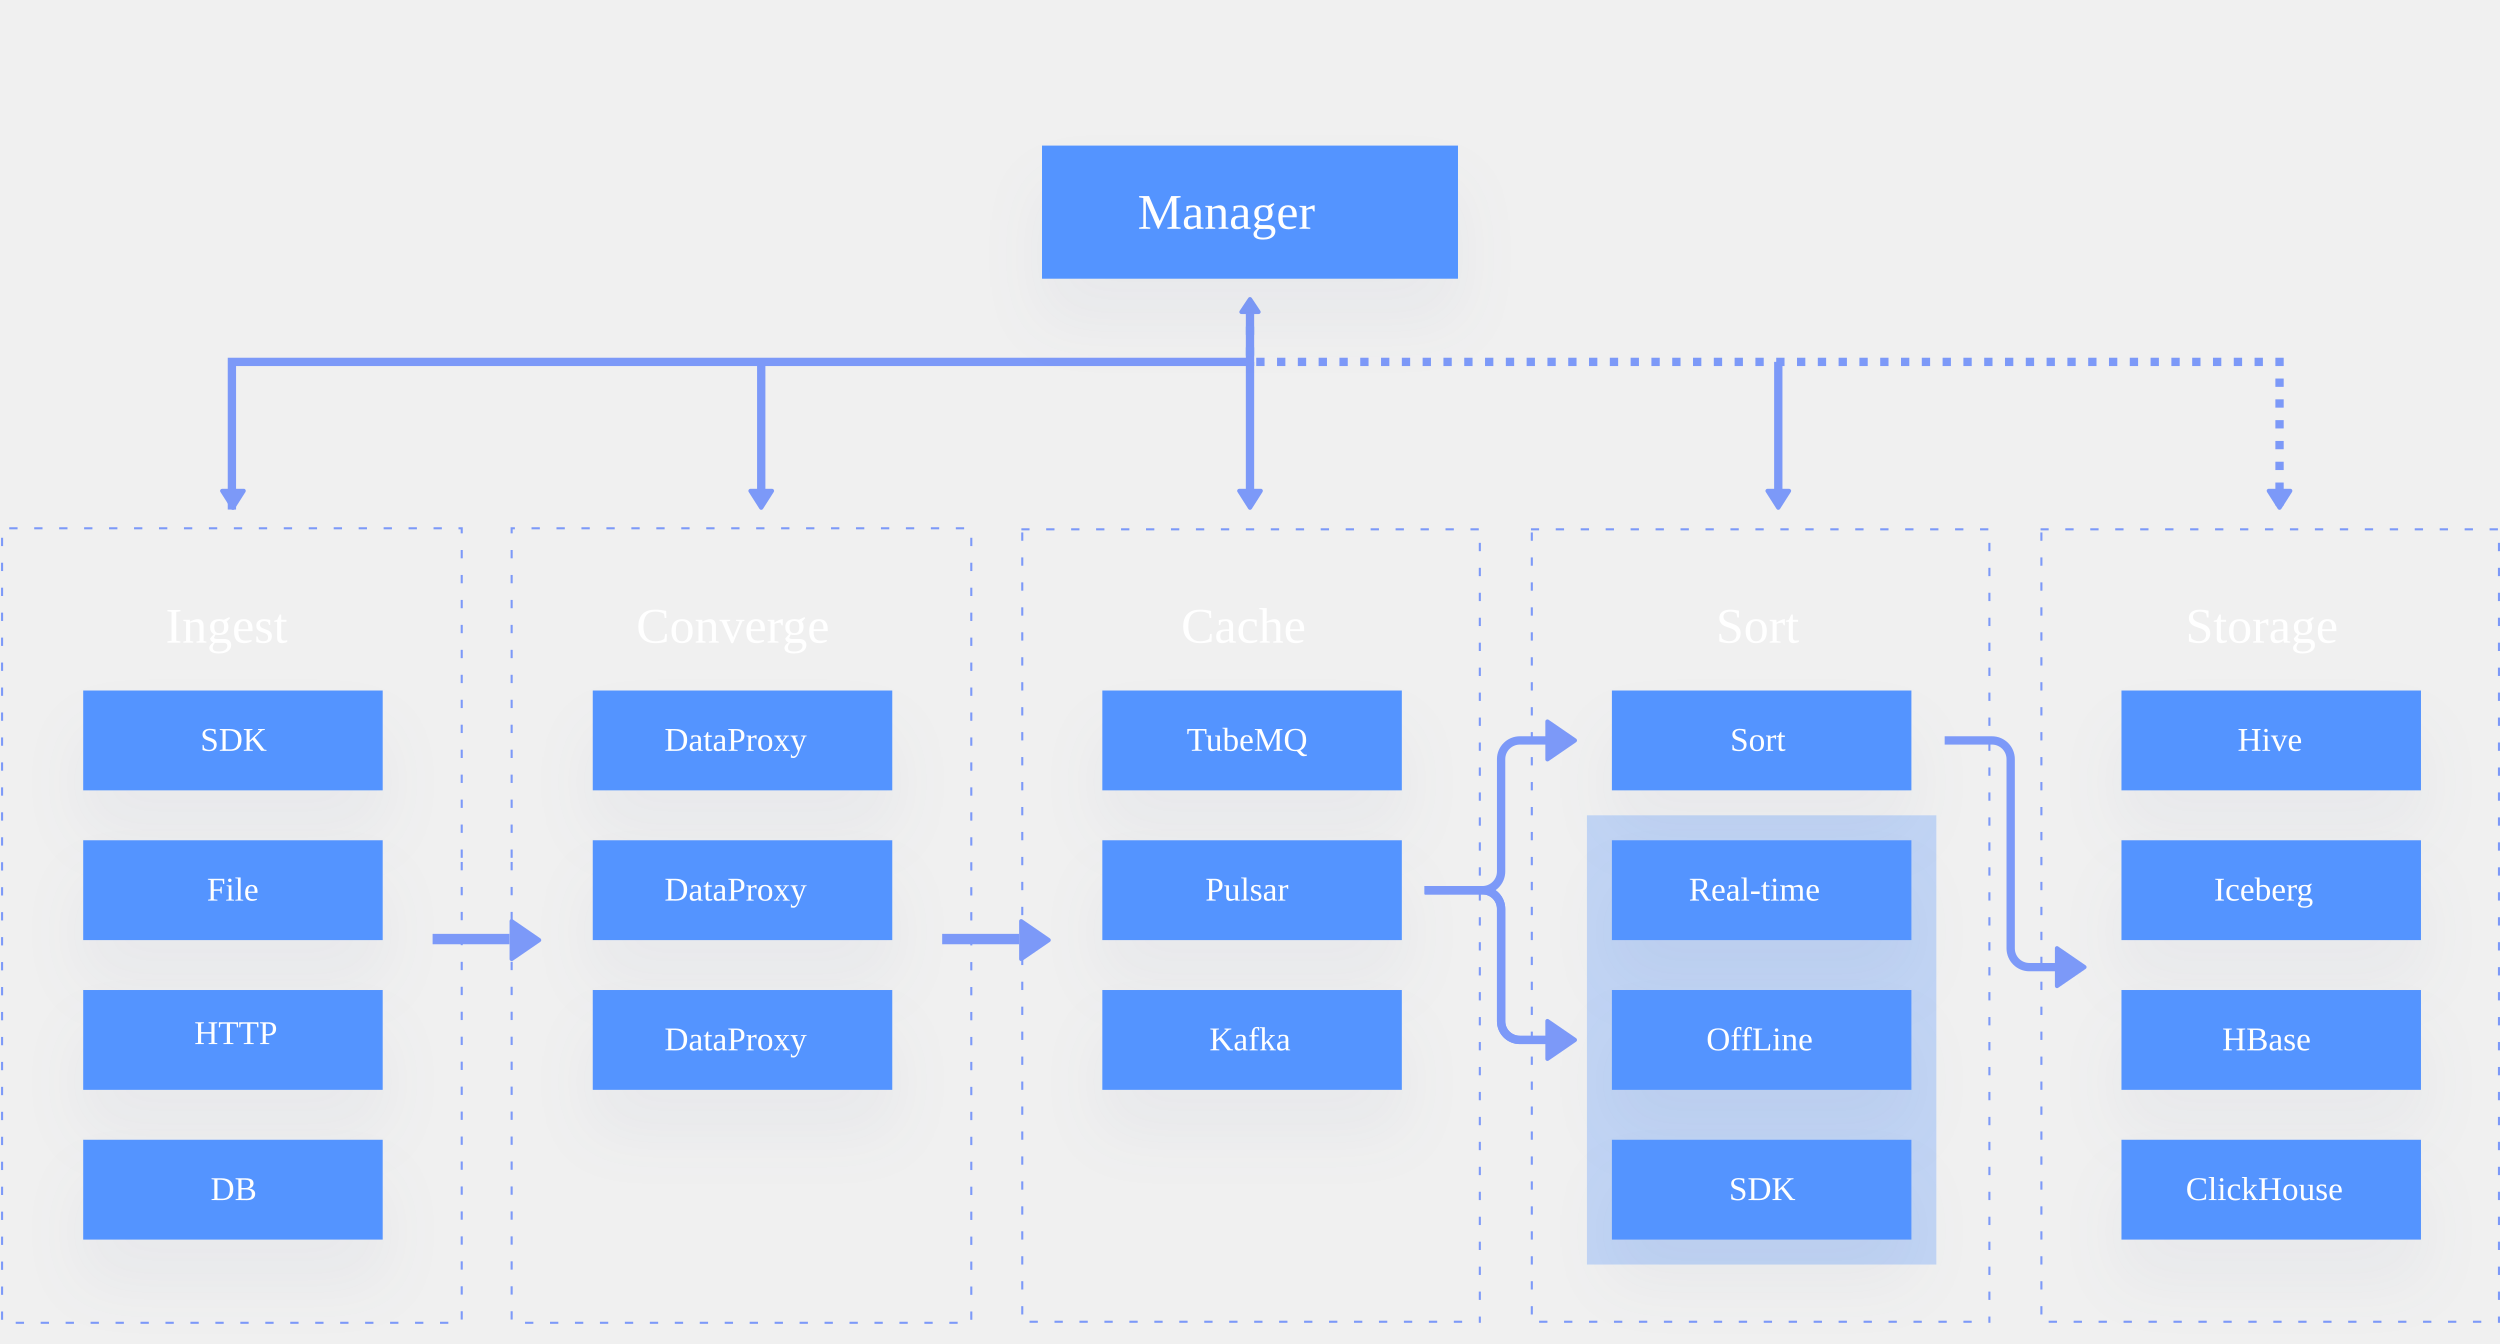
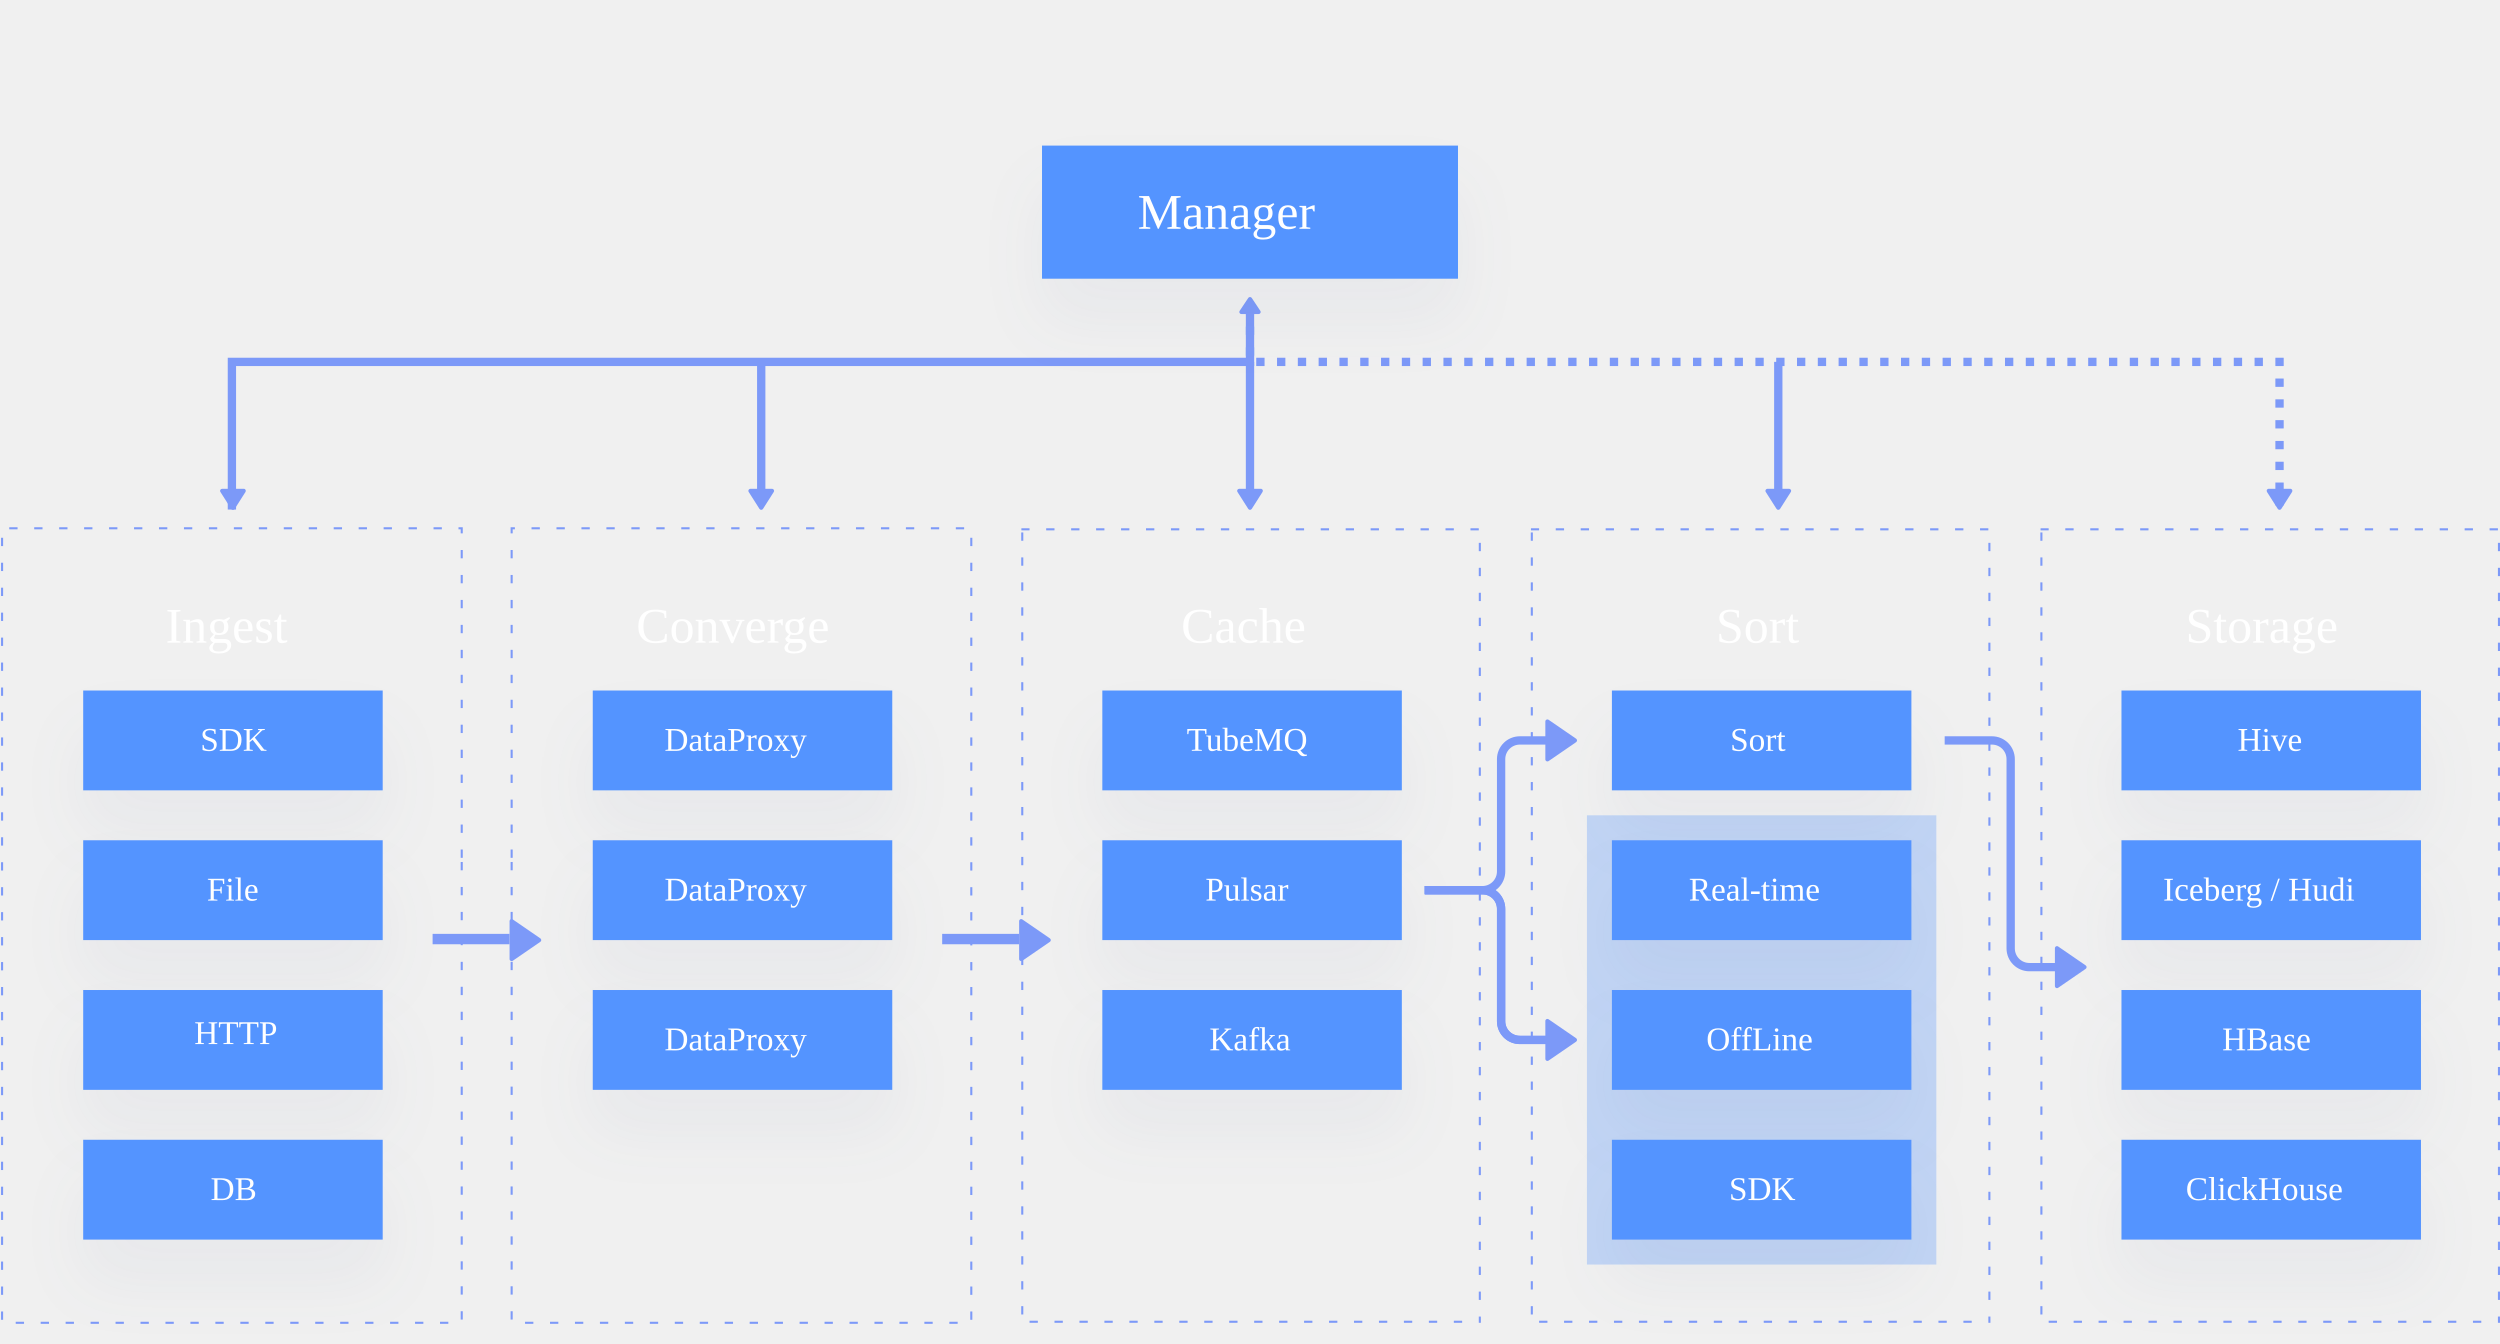
<svg xmlns="http://www.w3.org/2000/svg" xmlns:xlink="http://www.w3.org/1999/xlink" width="1202" viewBox="0 0 1202 646">
  <defs>
    <path id="e" d="M0 0h144v48H0z" />
    <filter x="-38.2%" y="-72.9%" width="176.4%" height="329.2%" filterUnits="objectBoundingBox" id="d">
      <feOffset dy="20" in="SourceAlpha" result="shadowOffsetOuter1" />
      <feGaussianBlur stdDeviation="15" in="shadowOffsetOuter1" result="shadowBlurOuter1" />
      <feColorMatrix values="0 0 0 0 0.254 0 0 0 0 0.323 0 0 0 0 0.547 0 0 0 0.05 0" in="shadowBlurOuter1" />
    </filter>
    <path id="g" d="M0 0h144v48H0z" />
    <filter x="-38.2%" y="-72.9%" width="176.4%" height="329.2%" filterUnits="objectBoundingBox" id="f">
      <feOffset dy="20" in="SourceAlpha" result="shadowOffsetOuter1" />
      <feGaussianBlur stdDeviation="15" in="shadowOffsetOuter1" result="shadowBlurOuter1" />
      <feColorMatrix values="0 0 0 0 0.254 0 0 0 0 0.323 0 0 0 0 0.547 0 0 0 0.05 0" in="shadowBlurOuter1" />
    </filter>
    <path id="i" d="M0 0h144v48H0z" />
    <filter x="-38.2%" y="-72.9%" width="176.4%" height="329.2%" filterUnits="objectBoundingBox" id="h">
      <feOffset dy="20" in="SourceAlpha" result="shadowOffsetOuter1" />
      <feGaussianBlur stdDeviation="15" in="shadowOffsetOuter1" result="shadowBlurOuter1" />
      <feColorMatrix values="0 0 0 0 0.254 0 0 0 0 0.323 0 0 0 0 0.547 0 0 0 0.05 0" in="shadowBlurOuter1" />
    </filter>
    <path id="k" d="M0 0h144v48H0z" />
    <filter x="-38.2%" y="-72.9%" width="176.4%" height="329.2%" filterUnits="objectBoundingBox" id="j">
      <feOffset dy="20" in="SourceAlpha" result="shadowOffsetOuter1" />
      <feGaussianBlur stdDeviation="15" in="shadowOffsetOuter1" result="shadowBlurOuter1" />
      <feColorMatrix values="0 0 0 0 0.254 0 0 0 0 0.323 0 0 0 0 0.547 0 0 0 0.05 0" in="shadowBlurOuter1" />
    </filter>
    <path id="m" d="M0 0h144v48H0z" />
    <filter x="-38.2%" y="-72.9%" width="176.4%" height="329.2%" filterUnits="objectBoundingBox" id="l">
      <feOffset dy="20" in="SourceAlpha" result="shadowOffsetOuter1" />
      <feGaussianBlur stdDeviation="15" in="shadowOffsetOuter1" result="shadowBlurOuter1" />
      <feColorMatrix values="0 0 0 0 0.254 0 0 0 0 0.323 0 0 0 0 0.547 0 0 0 0.05 0" in="shadowBlurOuter1" />
    </filter>
    <path id="o" d="M0 0h144v48H0z" />
    <filter x="-38.2%" y="-72.9%" width="176.4%" height="329.2%" filterUnits="objectBoundingBox" id="n">
      <feOffset dy="20" in="SourceAlpha" result="shadowOffsetOuter1" />
      <feGaussianBlur stdDeviation="15" in="shadowOffsetOuter1" result="shadowBlurOuter1" />
      <feColorMatrix values="0 0 0 0 0.254 0 0 0 0 0.323 0 0 0 0 0.547 0 0 0 0.05 0" in="shadowBlurOuter1" />
    </filter>
    <path id="q" d="M0 0h144v48H0z" />
    <filter x="-38.2%" y="-72.9%" width="176.4%" height="329.2%" filterUnits="objectBoundingBox" id="p">
      <feOffset dy="20" in="SourceAlpha" result="shadowOffsetOuter1" />
      <feGaussianBlur stdDeviation="15" in="shadowOffsetOuter1" result="shadowBlurOuter1" />
      <feColorMatrix values="0 0 0 0 0.254 0 0 0 0 0.323 0 0 0 0 0.547 0 0 0 0.05 0" in="shadowBlurOuter1" />
    </filter>
    <path id="a" d="M38 0h221v382H38z" />
    <mask id="r" x="0" y="0" width="221" height="382" fill="#fff">
      <use xlink:href="#a" />
    </mask>
    <path id="t" d="M0 0h144v48H0z" />
    <filter x="-38.2%" y="-72.9%" width="176.4%" height="329.2%" filterUnits="objectBoundingBox" id="s">
      <feOffset dy="20" in="SourceAlpha" result="shadowOffsetOuter1" />
      <feGaussianBlur stdDeviation="15" in="shadowOffsetOuter1" result="shadowBlurOuter1" />
      <feColorMatrix values="0 0 0 0 0.254 0 0 0 0 0.323 0 0 0 0 0.547 0 0 0 0.05 0" in="shadowBlurOuter1" />
    </filter>
    <path id="v" d="M77 0h144v48H77z" />
    <filter x="-38.2%" y="-72.9%" width="176.4%" height="329.2%" filterUnits="objectBoundingBox" id="u">
      <feOffset dy="20" in="SourceAlpha" result="shadowOffsetOuter1" />
      <feGaussianBlur stdDeviation="15" in="shadowOffsetOuter1" result="shadowBlurOuter1" />
      <feColorMatrix values="0 0 0 0 0.254 0 0 0 0 0.323 0 0 0 0 0.547 0 0 0 0.05 0" in="shadowBlurOuter1" />
    </filter>
    <path id="x" d="M0 0h144v48H0z" />
    <filter x="-38.2%" y="-72.9%" width="176.4%" height="329.2%" filterUnits="objectBoundingBox" id="w">
      <feOffset dy="20" in="SourceAlpha" result="shadowOffsetOuter1" />
      <feGaussianBlur stdDeviation="15" in="shadowOffsetOuter1" result="shadowBlurOuter1" />
      <feColorMatrix values="0 0 0 0 0.254 0 0 0 0 0.323 0 0 0 0 0.547 0 0 0 0.05 0" in="shadowBlurOuter1" />
    </filter>
    <path id="b" d="M0 0h221v382H0z" />
    <mask id="y" x="0" y="0" width="221" height="382" fill="#fff">
      <use xlink:href="#b" />
    </mask>
    <path id="A" d="M0 0h144v48H0z" />
    <filter x="-38.2%" y="-72.9%" width="176.4%" height="329.2%" filterUnits="objectBoundingBox" id="z">
      <feOffset dy="20" in="SourceAlpha" result="shadowOffsetOuter1" />
      <feGaussianBlur stdDeviation="15" in="shadowOffsetOuter1" result="shadowBlurOuter1" />
      <feColorMatrix values="0 0 0 0 0.254 0 0 0 0 0.323 0 0 0 0 0.547 0 0 0 0.05 0" in="shadowBlurOuter1" />
    </filter>
    <path id="C" d="M0 0h144v48H0z" />
    <filter x="-38.2%" y="-72.9%" width="176.4%" height="329.2%" filterUnits="objectBoundingBox" id="B">
      <feOffset dy="20" in="SourceAlpha" result="shadowOffsetOuter1" />
      <feGaussianBlur stdDeviation="15" in="shadowOffsetOuter1" result="shadowBlurOuter1" />
      <feColorMatrix values="0 0 0 0 0.254 0 0 0 0 0.323 0 0 0 0 0.547 0 0 0 0.05 0" in="shadowBlurOuter1" />
    </filter>
    <path id="E" d="M0 0h144v48H0z" />
    <filter x="-38.2%" y="-72.9%" width="176.4%" height="329.2%" filterUnits="objectBoundingBox" id="D">
      <feOffset dy="20" in="SourceAlpha" result="shadowOffsetOuter1" />
      <feGaussianBlur stdDeviation="15" in="shadowOffsetOuter1" result="shadowBlurOuter1" />
      <feColorMatrix values="0 0 0 0 0.254 0 0 0 0 0.323 0 0 0 0 0.547 0 0 0 0.05 0" in="shadowBlurOuter1" />
    </filter>
    <path id="G" d="M0 0h144v48H0z" />
    <filter x="-38.2%" y="-72.9%" width="176.4%" height="329.2%" filterUnits="objectBoundingBox" id="F">
      <feOffset dy="20" in="SourceAlpha" result="shadowOffsetOuter1" />
      <feGaussianBlur stdDeviation="15" in="shadowOffsetOuter1" result="shadowBlurOuter1" />
      <feColorMatrix values="0 0 0 0 0.254 0 0 0 0 0.323 0 0 0 0 0.547 0 0 0 0.05 0" in="shadowBlurOuter1" />
    </filter>
    <path id="c" d="M0 0h221v382H0z" />
    <mask id="H" x="0" y="0" width="221" height="382" fill="#fff">
      <use xlink:href="#c" />
    </mask>
    <path id="J" d="M0 0h144v48H0z" />
    <filter x="-38.2%" y="-72.9%" width="176.4%" height="329.2%" filterUnits="objectBoundingBox" id="I">
      <feOffset dy="20" in="SourceAlpha" result="shadowOffsetOuter1" />
      <feGaussianBlur stdDeviation="15" in="shadowOffsetOuter1" result="shadowBlurOuter1" />
      <feColorMatrix values="0 0 0 0 0.254 0 0 0 0 0.323 0 0 0 0 0.547 0 0 0 0.05 0" in="shadowBlurOuter1" />
    </filter>
    <path id="L" d="M0 0h144v48H0z" />
    <filter x="-38.2%" y="-72.9%" width="176.4%" height="329.2%" filterUnits="objectBoundingBox" id="K">
      <feOffset dy="20" in="SourceAlpha" result="shadowOffsetOuter1" />
      <feGaussianBlur stdDeviation="15" in="shadowOffsetOuter1" result="shadowBlurOuter1" />
      <feColorMatrix values="0 0 0 0 0.254 0 0 0 0 0.323 0 0 0 0 0.547 0 0 0 0.05 0" in="shadowBlurOuter1" />
    </filter>
    <path id="N" d="M0 0h144v48H0z" />
    <filter x="-38.2%" y="-72.9%" width="176.4%" height="329.2%" filterUnits="objectBoundingBox" id="M">
      <feOffset dy="20" in="SourceAlpha" result="shadowOffsetOuter1" />
      <feGaussianBlur stdDeviation="15" in="shadowOffsetOuter1" result="shadowBlurOuter1" />
      <feColorMatrix values="0 0 0 0 0.254 0 0 0 0 0.323 0 0 0 0 0.547 0 0 0 0.05 0" in="shadowBlurOuter1" />
    </filter>
    <path id="P" d="M0 0h144v48H0z" />
    <filter x="-38.2%" y="-72.9%" width="176.4%" height="329.2%" filterUnits="objectBoundingBox" id="O">
      <feOffset dy="20" in="SourceAlpha" result="shadowOffsetOuter1" />
      <feGaussianBlur stdDeviation="15" in="shadowOffsetOuter1" result="shadowBlurOuter1" />
      <feColorMatrix values="0 0 0 0 0.254 0 0 0 0 0.323 0 0 0 0 0.547 0 0 0 0.05 0" in="shadowBlurOuter1" />
    </filter>
    <path id="R" d="M0 0h200v64H0z" />
    <filter x="-27.5%" y="-54.7%" width="155%" height="271.9%" filterUnits="objectBoundingBox" id="Q">
      <feOffset dy="20" in="SourceAlpha" result="shadowOffsetOuter1" />
      <feGaussianBlur stdDeviation="15" in="shadowOffsetOuter1" result="shadowBlurOuter1" />
      <feColorMatrix values="0 0 0 0 0.254 0 0 0 0 0.323 0 0 0 0 0.547 0 0 0 0.05 0" in="shadowBlurOuter1" />
    </filter>
  </defs>
  <g fill="none" fill-rule="evenodd">
    <path class="arch-m-line" stroke="#7C99F8" stroke-width="4" d="M601 147v27H111.5v71" />
    <path class="arch-m-line" d="M601 147v27h495v69" stroke="#7C99F8" stroke-width="4" stroke-dasharray="4,6" />
    <path d="M601.844 244.674l5.178-8.137a1 1 0 0 0-.844-1.537h-10.356a1 1 0 0 0-.844 1.537l5.178 8.137a1 1 0 0 0 1.688 0zM855.844 244.674l5.178-8.137a1 1 0 0 0-.844-1.537h-10.356a1 1 0 0 0-.844 1.537l5.178 8.137a1 1 0 0 0 1.688 0zM1096.844 244.674l5.178-8.137a1 1 0 0 0-.844-1.537h-10.356a1 1 0 0 0-.844 1.537l5.178 8.137a1 1 0 0 0 1.688 0zM366.844 244.674l5.178-8.137a1 1 0 0 0-.844-1.537h-10.356a1 1 0 0 0-.844 1.537l5.178 8.137a1 1 0 0 0 1.688 0zM112.844 244.674l5.178-8.137a1 1 0 0 0-.844-1.537h-10.356a1 1 0 0 0-.844 1.537l5.178 8.137a1 1 0 0 0 1.688 0z" fill="#7C99F8" />
    <path fill="#7C99F8" d="M364 174h4v64h-4zM599 174h4v64h-4zM853 174h4v64h-4zM601.832 143.248l4.132 6.197a1 1 0 0 1-.833 1.555h-8.262a1 1 0 0 1-.833-1.555l4.132-6.197a1 1 0 0 1 1.664 0z" />
    <path d="M222 412.441V254H1v382h221V412.441z" stroke="#7C99F8" stroke-dasharray="4,8" />
    <text font-family=".AppleSystemUIFont" font-size="24" fill="#FFF" transform="translate(1 254)">
      <tspan x="78.599" y="55">Ingest</tspan>
    </text>
    <g transform="translate(40 332)">
      <use fill="#000" filter="url(#d)" xlink:href="#e" />
      <use fill="#5494FF" xlink:href="#e" />
    </g>
    <text font-family=".AppleSystemUIFont" font-size="16" fill="#FFF" transform="translate(40 332)">
      <tspan x="56.289" y="29">SDK</tspan>
    </text>
    <g transform="translate(40 404)">
      <use fill="#000" filter="url(#f)" xlink:href="#g" />
      <use fill="#5494FF" xlink:href="#g" />
    </g>
    <text font-family=".AppleSystemUIFont" font-size="16" fill="#FFF" transform="translate(40 404)">
      <tspan x="59.477" y="29">File</tspan>
    </text>
    <g transform="translate(40 476)">
      <use fill="#000" filter="url(#h)" xlink:href="#i" />
      <use fill="#5494FF" xlink:href="#i" />
    </g>
    <text font-family=".AppleSystemUIFont" font-size="16" fill="#FFF" transform="translate(40 476)">
      <tspan x="53.391" y="26">HTTP</tspan>
    </text>
    <g transform="translate(40 548)">
      <use fill="#000" filter="url(#j)" xlink:href="#k" />
      <use fill="#5494FF" xlink:href="#k" />
    </g>
    <text font-family=".AppleSystemUIFont" font-size="16" fill="#FFF" transform="translate(40 548)">
      <tspan x="61.242" y="29">DB</tspan>
    </text>
    <g fill="#7C99F8">
      <path d="M259.801 451.176l-13.234-9.099a1 1 0 0 0-1.567.824v18.198a1 1 0 0 0 1.567.824l13.234-9.099a1 1 0 0 0 0-1.648z" />
      <path d="M208 449h37v5h-37z" />
    </g>
    <path d="M757.801 355.176l-13.234-9.099a1 1 0 0 0-1.567.824v18.198a1 1 0 0 0 1.567.824l13.234-9.099a1 1 0 0 0 0-1.648zM757.801 499.176l-13.234-9.099a1 1 0 0 0-1.567.824v18.198a1 1 0 0 0 1.567.824l13.234-9.099a1 1 0 0 0 0-1.648z" fill="#7C99F8" />
    <path d="M246 412.441V254h221v382H246V412.441z" stroke="#7C99F8" stroke-dasharray="4,8" />
    <text font-family=".AppleSystemUIFont" font-size="24" fill="#FFF" transform="translate(246 254)">
      <tspan x="59.927" y="55">Converge</tspan>
    </text>
    <g transform="translate(285 332)">
      <use fill="#000" filter="url(#l)" xlink:href="#m" />
      <use fill="#5494FF" xlink:href="#m" />
    </g>
    <text font-family=".AppleSystemUIFont" font-size="16" fill="#FFF" transform="translate(285 332)">
      <tspan x="34.465" y="29">DataProxy</tspan>
    </text>
    <g transform="translate(285 404)">
      <use fill="#000" filter="url(#n)" xlink:href="#o" />
      <use fill="#5494FF" xlink:href="#o" />
    </g>
    <text font-family=".AppleSystemUIFont" font-size="16" fill="#FFF" transform="translate(285 404)">
      <tspan x="34.465" y="29">DataProxy</tspan>
    </text>
    <g>
      <g transform="translate(285 476)">
        <use fill="#000" filter="url(#p)" xlink:href="#q" />
        <use fill="#5494FF" xlink:href="#q" />
      </g>
      <text font-family=".AppleSystemUIFont" font-size="16" fill="#FFF" transform="translate(285 476)">
        <tspan x="34.465" y="29">DataProxy</tspan>
      </text>
    </g>
    <g transform="translate(453 254)">
      <use stroke="#7C99F8" mask="url(#r)" stroke-width="2" stroke-dasharray="4,8" xlink:href="#a" />
      <text font-family=".AppleSystemUIFont" font-size="24" fill="#FFF">
        <tspan x="114.903" y="55">Cache</tspan>
      </text>
      <g transform="translate(77 78)">
        <use fill="#000" filter="url(#s)" xlink:href="#t" />
        <use fill="#5494FF" xlink:href="#t" />
      </g>
      <text font-family=".AppleSystemUIFont" font-size="16" fill="#FFF" transform="translate(77 78)">
        <tspan x="40.551" y="29">TubeMQ</tspan>
      </text>
      <g transform="translate(0 150)">
        <use fill="#000" filter="url(#u)" xlink:href="#v" />
        <use fill="#5494FF" xlink:href="#v" />
      </g>
      <g fill="#7C99F8">
        <path d="M51.801 197.176l-13.234-9.099a1 1 0 0 0-1.567.824v18.198a1 1 0 0 0 1.567.824l13.234-9.099a1 1 0 0 0 0-1.648z" />
        <path d="M0 195h37v5H0z" />
      </g>
      <text font-family=".AppleSystemUIFont" font-size="16" fill="#FFF" transform="translate(0 150)">
        <tspan x="126.516" y="29">Pulsar</tspan>
      </text>
      <g>
        <g transform="translate(77 222)">
          <use fill="#000" filter="url(#w)" xlink:href="#x" />
          <use fill="#5494FF" xlink:href="#x" />
        </g>
        <text font-family=".AppleSystemUIFont" font-size="16" fill="#FFF" transform="translate(77 222)">
          <tspan x="51.445" y="29">Kafka</tspan>
        </text>
      </g>
    </g>
    <g transform="translate(736 254)">
      <use stroke="#7C99F8" mask="url(#y)" stroke-width="2" stroke-dasharray="4,8" xlink:href="#b" />
      <path fill-opacity=".3" fill="#5494FF" d="M27 138h168v216H27z" />
      <text font-family=".AppleSystemUIFont" font-size="24" fill="#FFF">
        <tspan x="89.038" y="55">Sort</tspan>
      </text>
      <g transform="translate(39 78)">
        <use fill="#000" filter="url(#z)" xlink:href="#A" />
        <use fill="#5494FF" xlink:href="#A" />
      </g>
      <text font-family=".AppleSystemUIFont" font-size="16" fill="#FFF" transform="translate(39 78)">
        <tspan x="56.848" y="29">Sort</tspan>
      </text>
      <g transform="translate(39 150)">
        <use fill="#000" filter="url(#B)" xlink:href="#C" />
        <use fill="#5494FF" xlink:href="#C" />
      </g>
      <text font-family=".AppleSystemUIFont" font-size="16" fill="#FFF" transform="translate(39 150)">
        <tspan x="36.984" y="29">Real-time</tspan>
      </text>
      <g>
        <g transform="translate(39 222)">
          <use fill="#000" filter="url(#D)" xlink:href="#E" />
          <use fill="#5494FF" xlink:href="#E" />
        </g>
        <text font-family=".AppleSystemUIFont" font-size="16" fill="#FFF" transform="translate(39 222)">
          <tspan x="45.375" y="29">OffLine</tspan>
        </text>
      </g>
      <g>
        <g transform="translate(39 294)">
          <use fill="#000" filter="url(#F)" xlink:href="#G" />
          <use fill="#5494FF" xlink:href="#G" />
        </g>
        <text font-family=".AppleSystemUIFont" font-size="16" fill="#FFF" transform="translate(39 294)">
          <tspan x="56.289" y="29">SDK</tspan>
        </text>
      </g>
    </g>
    <path d="M685 428h27.734a9 9 0 0 1 9 9v54a9 9 0 0 0 9 9H744" stroke="#7C99F8" stroke-width="4" />
    <path d="M685 428h27.734a9 9 0 0 1 9 9v54a9 9 0 0 0 9 9H744" stroke="#7C99F8" stroke-width="4" />
    <g transform="translate(981 254)">
      <use stroke="#7C99F8" mask="url(#H)" stroke-width="2" stroke-dasharray="4,8" xlink:href="#c" />
      <text font-family=".AppleSystemUIFont" font-size="24" fill="#FFF">
        <tspan x="69.807" y="55">Storage</tspan>
      </text>
      <g transform="translate(39 78)">
        <use fill="#000" filter="url(#I)" xlink:href="#J" />
        <use fill="#5494FF" xlink:href="#J" />
      </g>
      <text font-family=".AppleSystemUIFont" font-size="16" fill="#FFF" transform="translate(39 78)">
        <tspan x="55.805" y="29">Hive</tspan>
      </text>
      <g transform="translate(39 150)">
        <use fill="#000" filter="url(#K)" xlink:href="#L" />
        <use fill="#5494FF" xlink:href="#L" />
      </g>
      <text font-family=".AppleSystemUIFont" font-size="16" fill="#FFF" transform="translate(39 150)">
-         <tspan x="44.5" y="29">Iceberg</tspan>
+         <tspan x="20" y="29">Iceberg / Hudi</tspan>
      </text>
      <g>
        <g transform="translate(39 222)">
          <use fill="#000" filter="url(#M)" xlink:href="#N" />
          <use fill="#5494FF" xlink:href="#N" />
        </g>
        <text font-family=".AppleSystemUIFont" font-size="16" fill="#FFF" transform="translate(39 222)">
          <tspan x="48.414" y="29">HBase</tspan>
        </text>
      </g>
      <g>
        <g transform="translate(39 294)">
          <use fill="#000" filter="url(#O)" xlink:href="#P" />
          <use fill="#5494FF" xlink:href="#P" />
        </g>
        <text font-family=".AppleSystemUIFont" font-size="16" fill="#FFF" transform="translate(39 294)">
          <tspan x="30.926" y="29">ClickHouse</tspan>
        </text>
      </g>
    </g>
    <g>
      <g transform="translate(501 70)">
        <use fill="#000" filter="url(#Q)" xlink:href="#R" />
        <use fill="#5494FF" xlink:href="#R" />
      </g>
      <text font-family=".AppleSystemUIFont" font-size="24" fill="#FFF" transform="translate(501 70)">
        <tspan x="46" y="40">Manager</tspan>
      </text>
    </g>
    <path d="M685 428h27.734a9 9 0 0 0 9-9v-54a9 9 0 0 1 9-9H744M935 356h22.734a9 9 0 0 1 9 9v91a9 9 0 0 0 9 9H993" stroke="#7C99F8" stroke-width="4" />
    <path d="M1002.801 464.176l-13.234-9.099a1 1 0 0 0-1.567.824v18.198a1 1 0 0 0 1.567.824l13.234-9.099a1 1 0 0 0 0-1.648z" fill="#7C99F8" />
  </g>
</svg>
